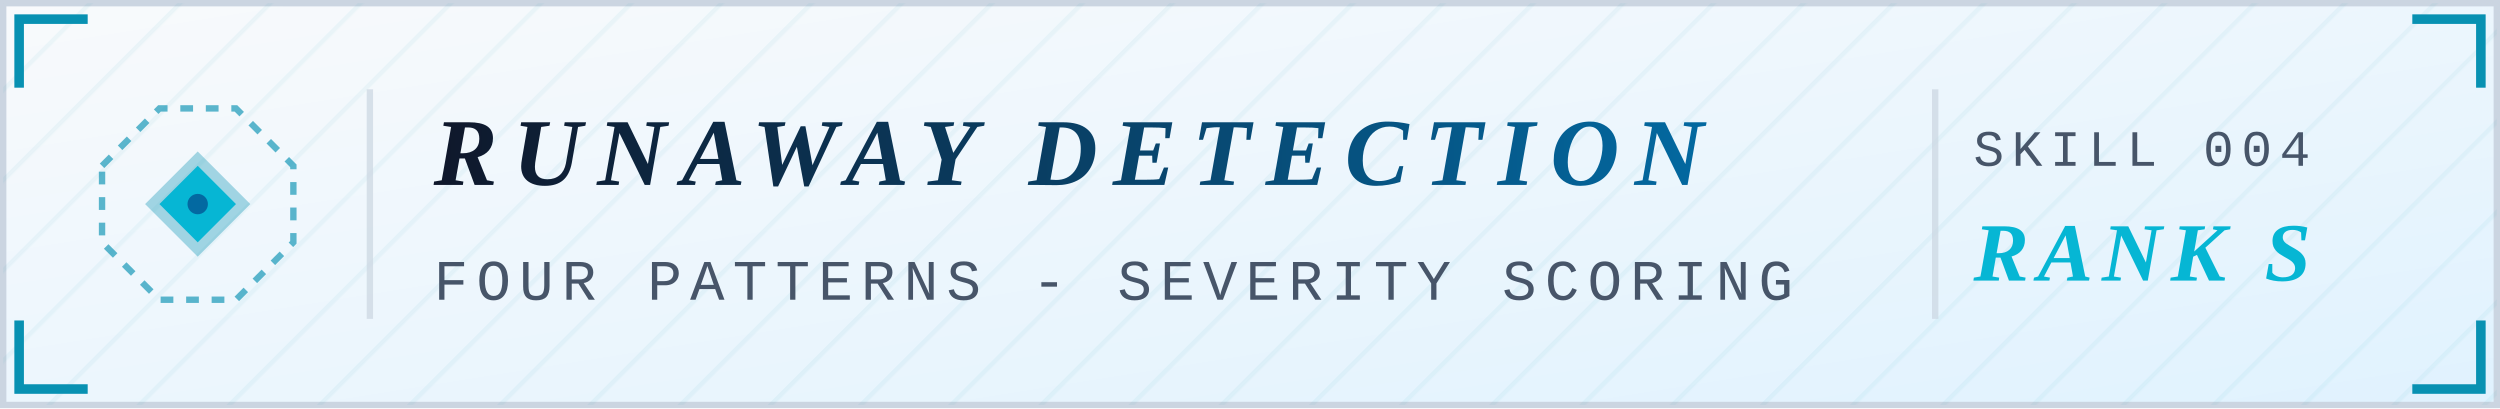
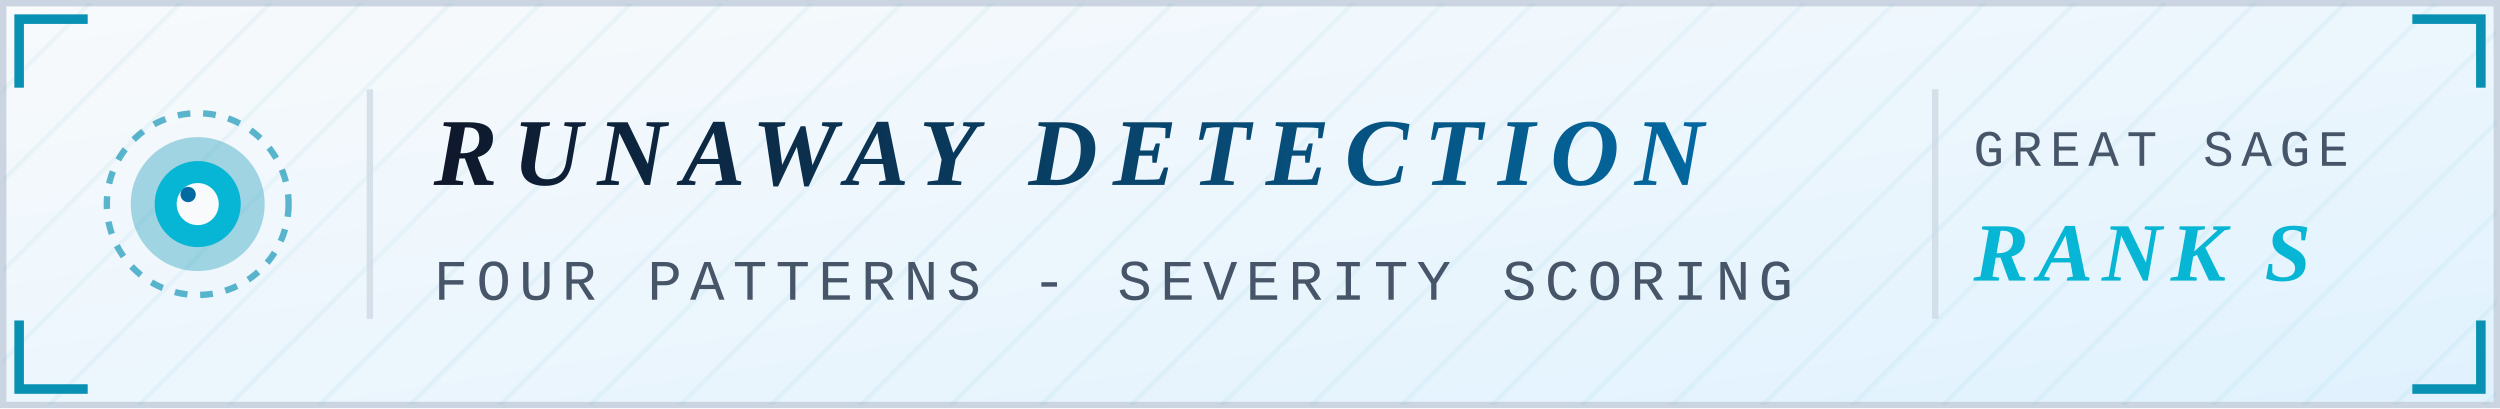
<svg xmlns="http://www.w3.org/2000/svg" width="392" height="64" viewBox="0 0 392 64">
  <defs>
    <linearGradient id="bg" x1="0" y1="0" x2="1" y2="1">
      <stop offset="0" stop-color="#F8FAFC" />
      <stop offset="1" stop-color="#E0F2FE" />
    </linearGradient>
    <linearGradient id="titleGrad" x1="0" y1="0" x2="1" y2="0">
      <stop offset="0" stop-color="#0F172A" />
      <stop offset="1" stop-color="#0369A1" />
    </linearGradient>
-     <linearGradient id="shim" x1="0" y1="0" x2="1" y2="0">
+     <linearGradient id="themeShim" x1="0" y1="0" x2="1" y2="0">
      <stop offset="0" stop-color="#0891B2" stop-opacity="0" />
      <stop offset="0.5" stop-color="#06B6D4" stop-opacity="0.75" />
      <stop offset="1" stop-color="#0891B2" stop-opacity="0" />
    </linearGradient>
    <pattern id="grid" patternUnits="userSpaceOnUse" width="10" height="10" patternTransform="rotate(45)">
      <line x1="0" y1="0" x2="0" y2="10" stroke="#0891B2" stroke-width="1.4" opacity="0.05" />
    </pattern>
  </defs>
  <rect x="0.5" y="0.5" width="391" height="63" fill="url(#bg)" stroke="#CBD5E1" />
  <rect x="0.5" y="0.5" width="391" height="63" fill="url(#grid)" />
  <path d="M 3 13 L 3 3 L 13 3" stroke="#0891B2" stroke-width="1.5" fill="none" stroke-linecap="square" />
  <path d="M 379 3 L 389 3 L 389 13" stroke="#0891B2" stroke-width="1.5" fill="none" stroke-linecap="square" />
  <path d="M 3 51 L 3 61 L 13 61" stroke="#0891B2" stroke-width="1.5" fill="none" stroke-linecap="square" />
  <path d="M 379 61 L 389 61 L 389 51" stroke="#0891B2" stroke-width="1.5" fill="none" stroke-linecap="square" />
  <g transform="translate(31.0 32.0)">
-     <polygon points="-15,-6.0 -6.0,-15 6.0,-15 15,-6.0 15,6.0 6.0,15 -6.0,15 -15,6.0" fill="none" stroke="#0891B2" stroke-width="1" stroke-dasharray="2 2" opacity="0.65" />
-     <polygon points="0,-8.25 8.25,0 0,8.25 -8.25,0" fill="#0891B2" opacity="0.35" />
-     <polygon points="0,-6.0 6.0,0 0,6.0 -6.0,0" fill="#06B6D4" />
-     <circle cx="0" cy="0" r="1.6" fill="#0369A1" />
+     <circle cx="0" cy="0" r="14.25" fill="none" stroke="#0891B2" stroke-width="1" stroke-dasharray="2 2" opacity="0.65" />
+     <circle cx="0" cy="0" r="10.5" fill="#0891B2" opacity="0.35" />
+     <circle cx="0" cy="0" r="6.75" fill="#06B6D4" />
+     <circle cx="0" cy="0" r="3.3" fill="#F8FAFC" />
+     <circle cx="-1.5" cy="-1.5" r="1.2" fill="#0369A1" />
  </g>
  <line x1="58" y1="14" x2="58" y2="50" stroke="#CBD5E1" stroke-width="1" opacity="0.7" />
  <text x="68" y="29" font-family="Georgia, 'Crimson Text', 'Times New Roman', serif" font-size="15" font-weight="700" font-style="italic" letter-spacing="2.4" fill="url(#titleGrad)">RUNAWAY DETECTION</text>
  <text x="68" y="47" font-family="'SF Mono', Menlo, Consolas, 'Courier New', monospace" font-size="9" letter-spacing="1.3" fill="#475569">FOUR PATTERNS - SEVERITY SCORING</text>
  <line x1="303.44" y1="14" x2="303.44" y2="50" stroke="#CBD5E1" stroke-width="1" opacity="0.7" />
-   <text x="309.44" y="26" font-family="'SF Mono', Menlo, Consolas, 'Courier New', monospace" font-size="8" letter-spacing="1.2" fill="#475569">SKILL 004</text>
+   <text x="309.44" y="26" font-family="'SF Mono', Menlo, Consolas, 'Courier New', monospace" font-size="8" letter-spacing="1.2" fill="#475569">GREAT SAGE</text>
  <text x="309.44" y="44" font-family="Georgia, 'Crimson Text', 'Times New Roman', serif" font-size="13" font-weight="700" font-style="italic" letter-spacing="1.4" fill="#06B6D4">RANK S</text>
-   <line x1="14" y1="60" x2="378" y2="60" stroke="url(#shim)" stroke-width="1" />
+   <line x1="14" y1="60" x2="378" y2="60" stroke="url(#themeShim)" stroke-width="1" />
</svg>
